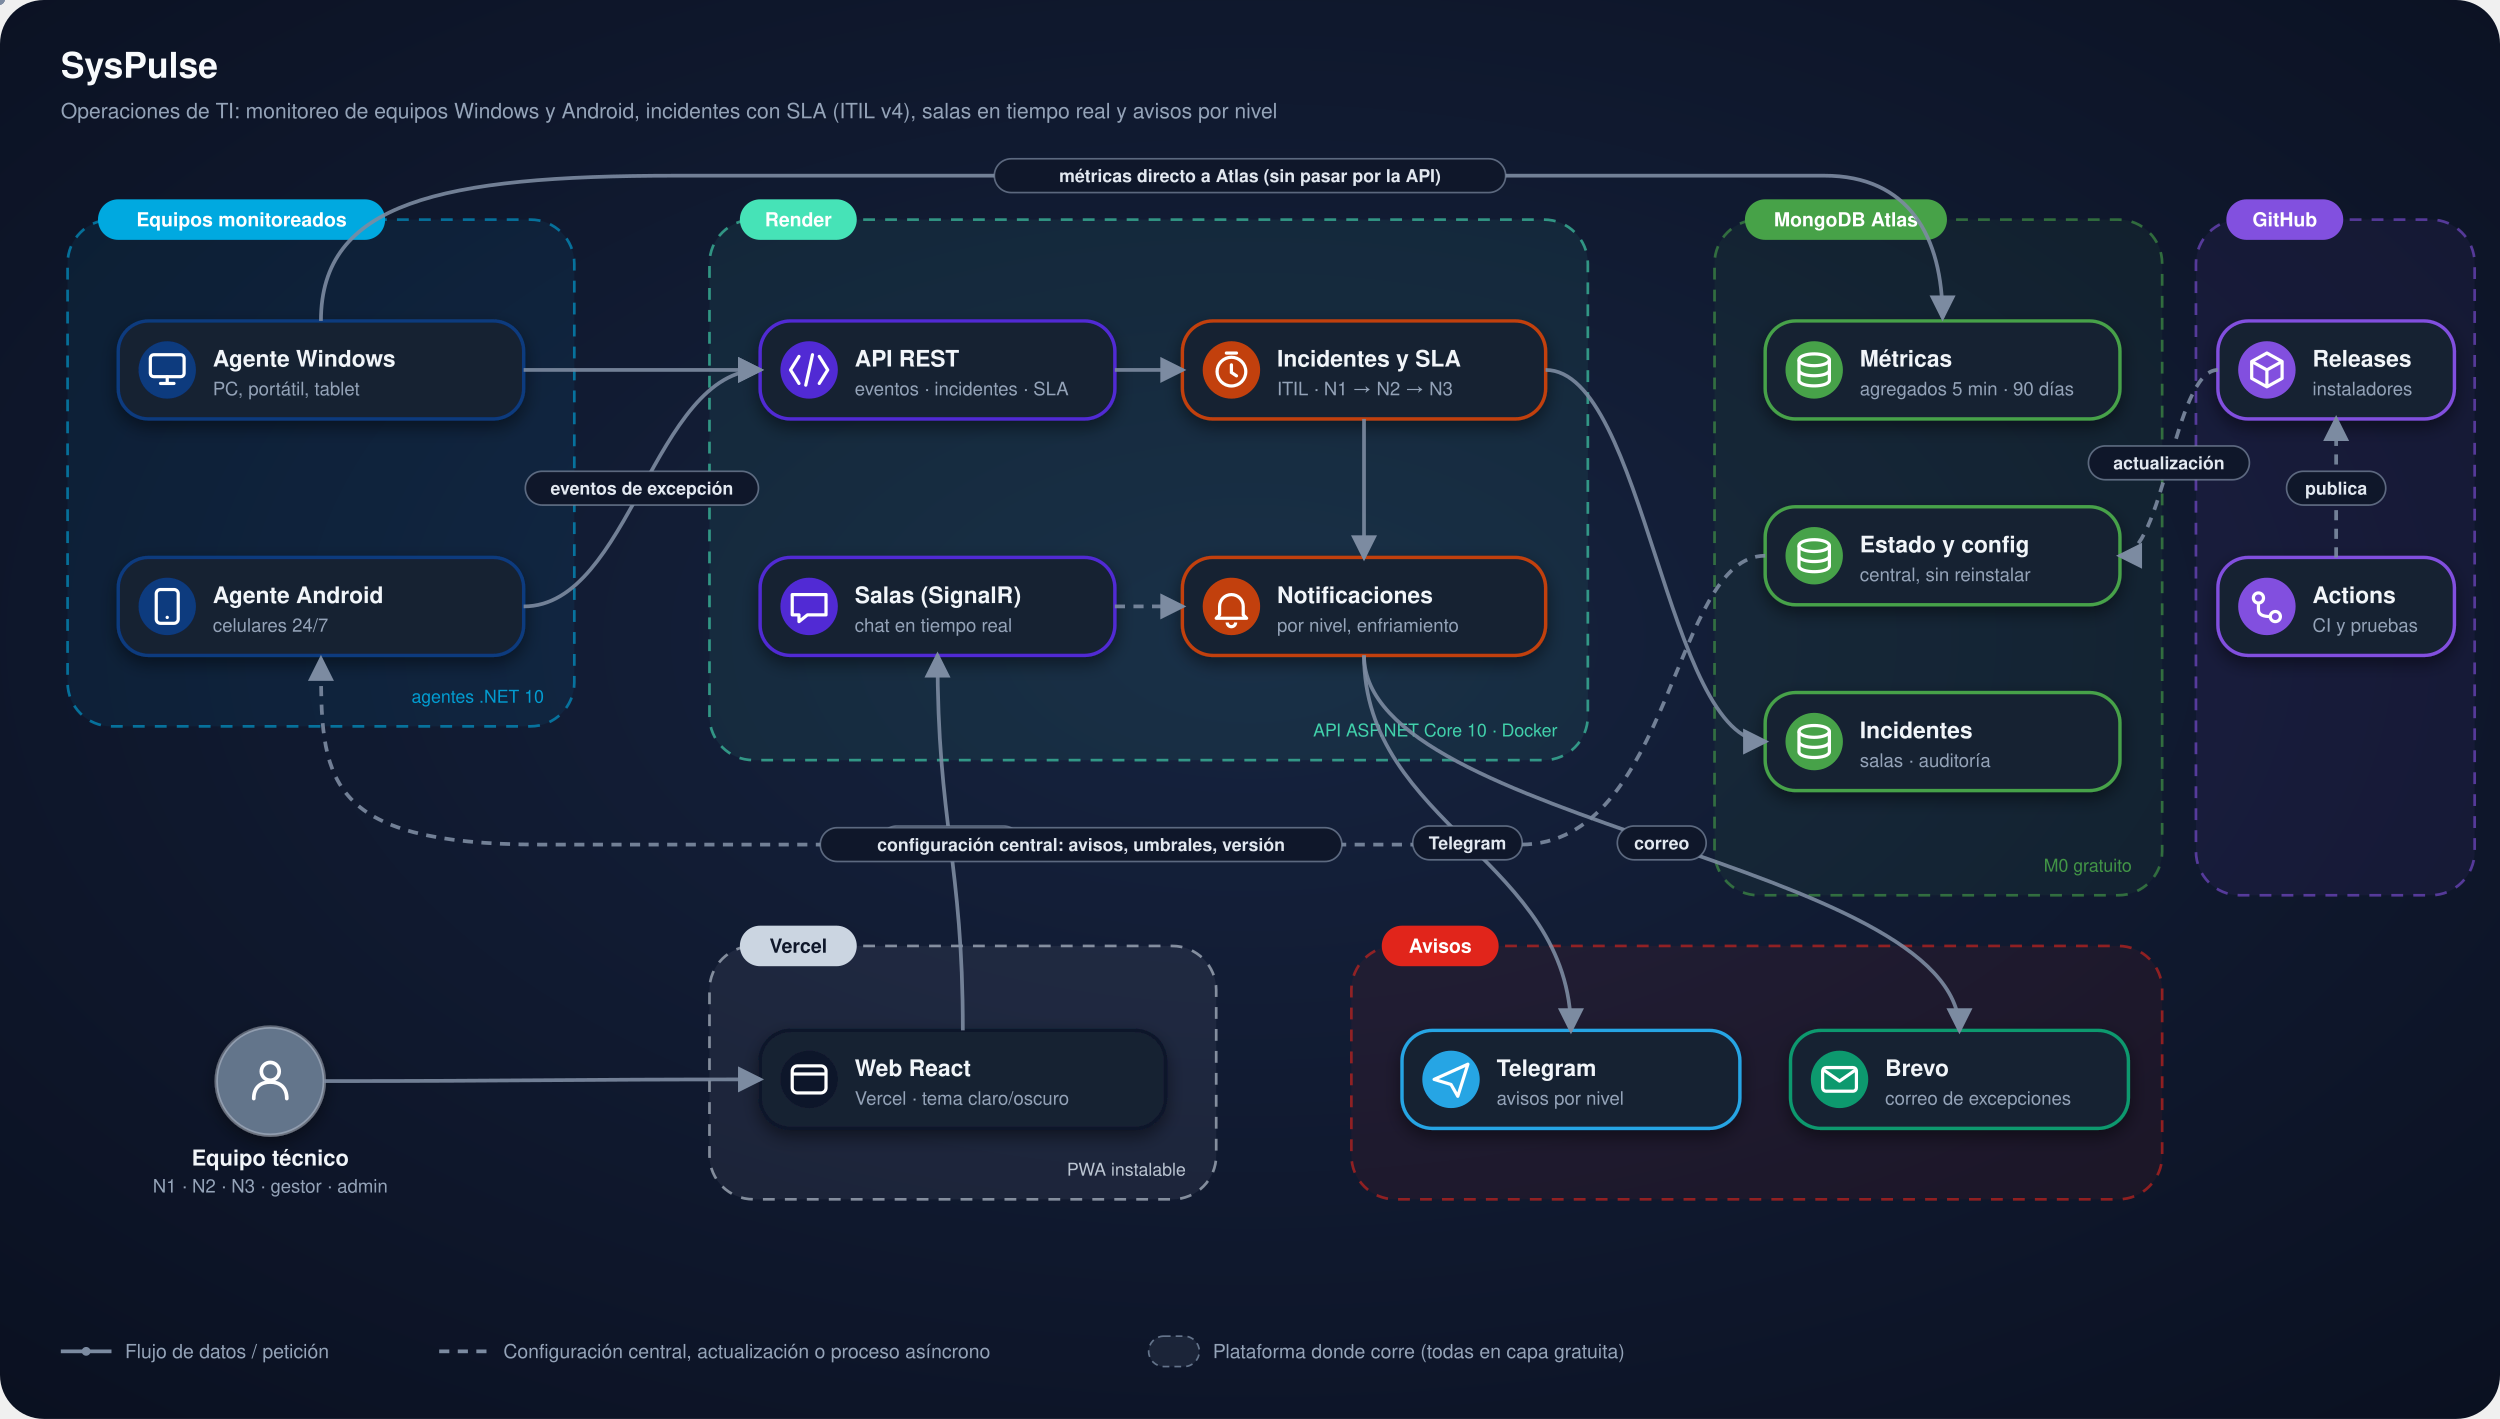
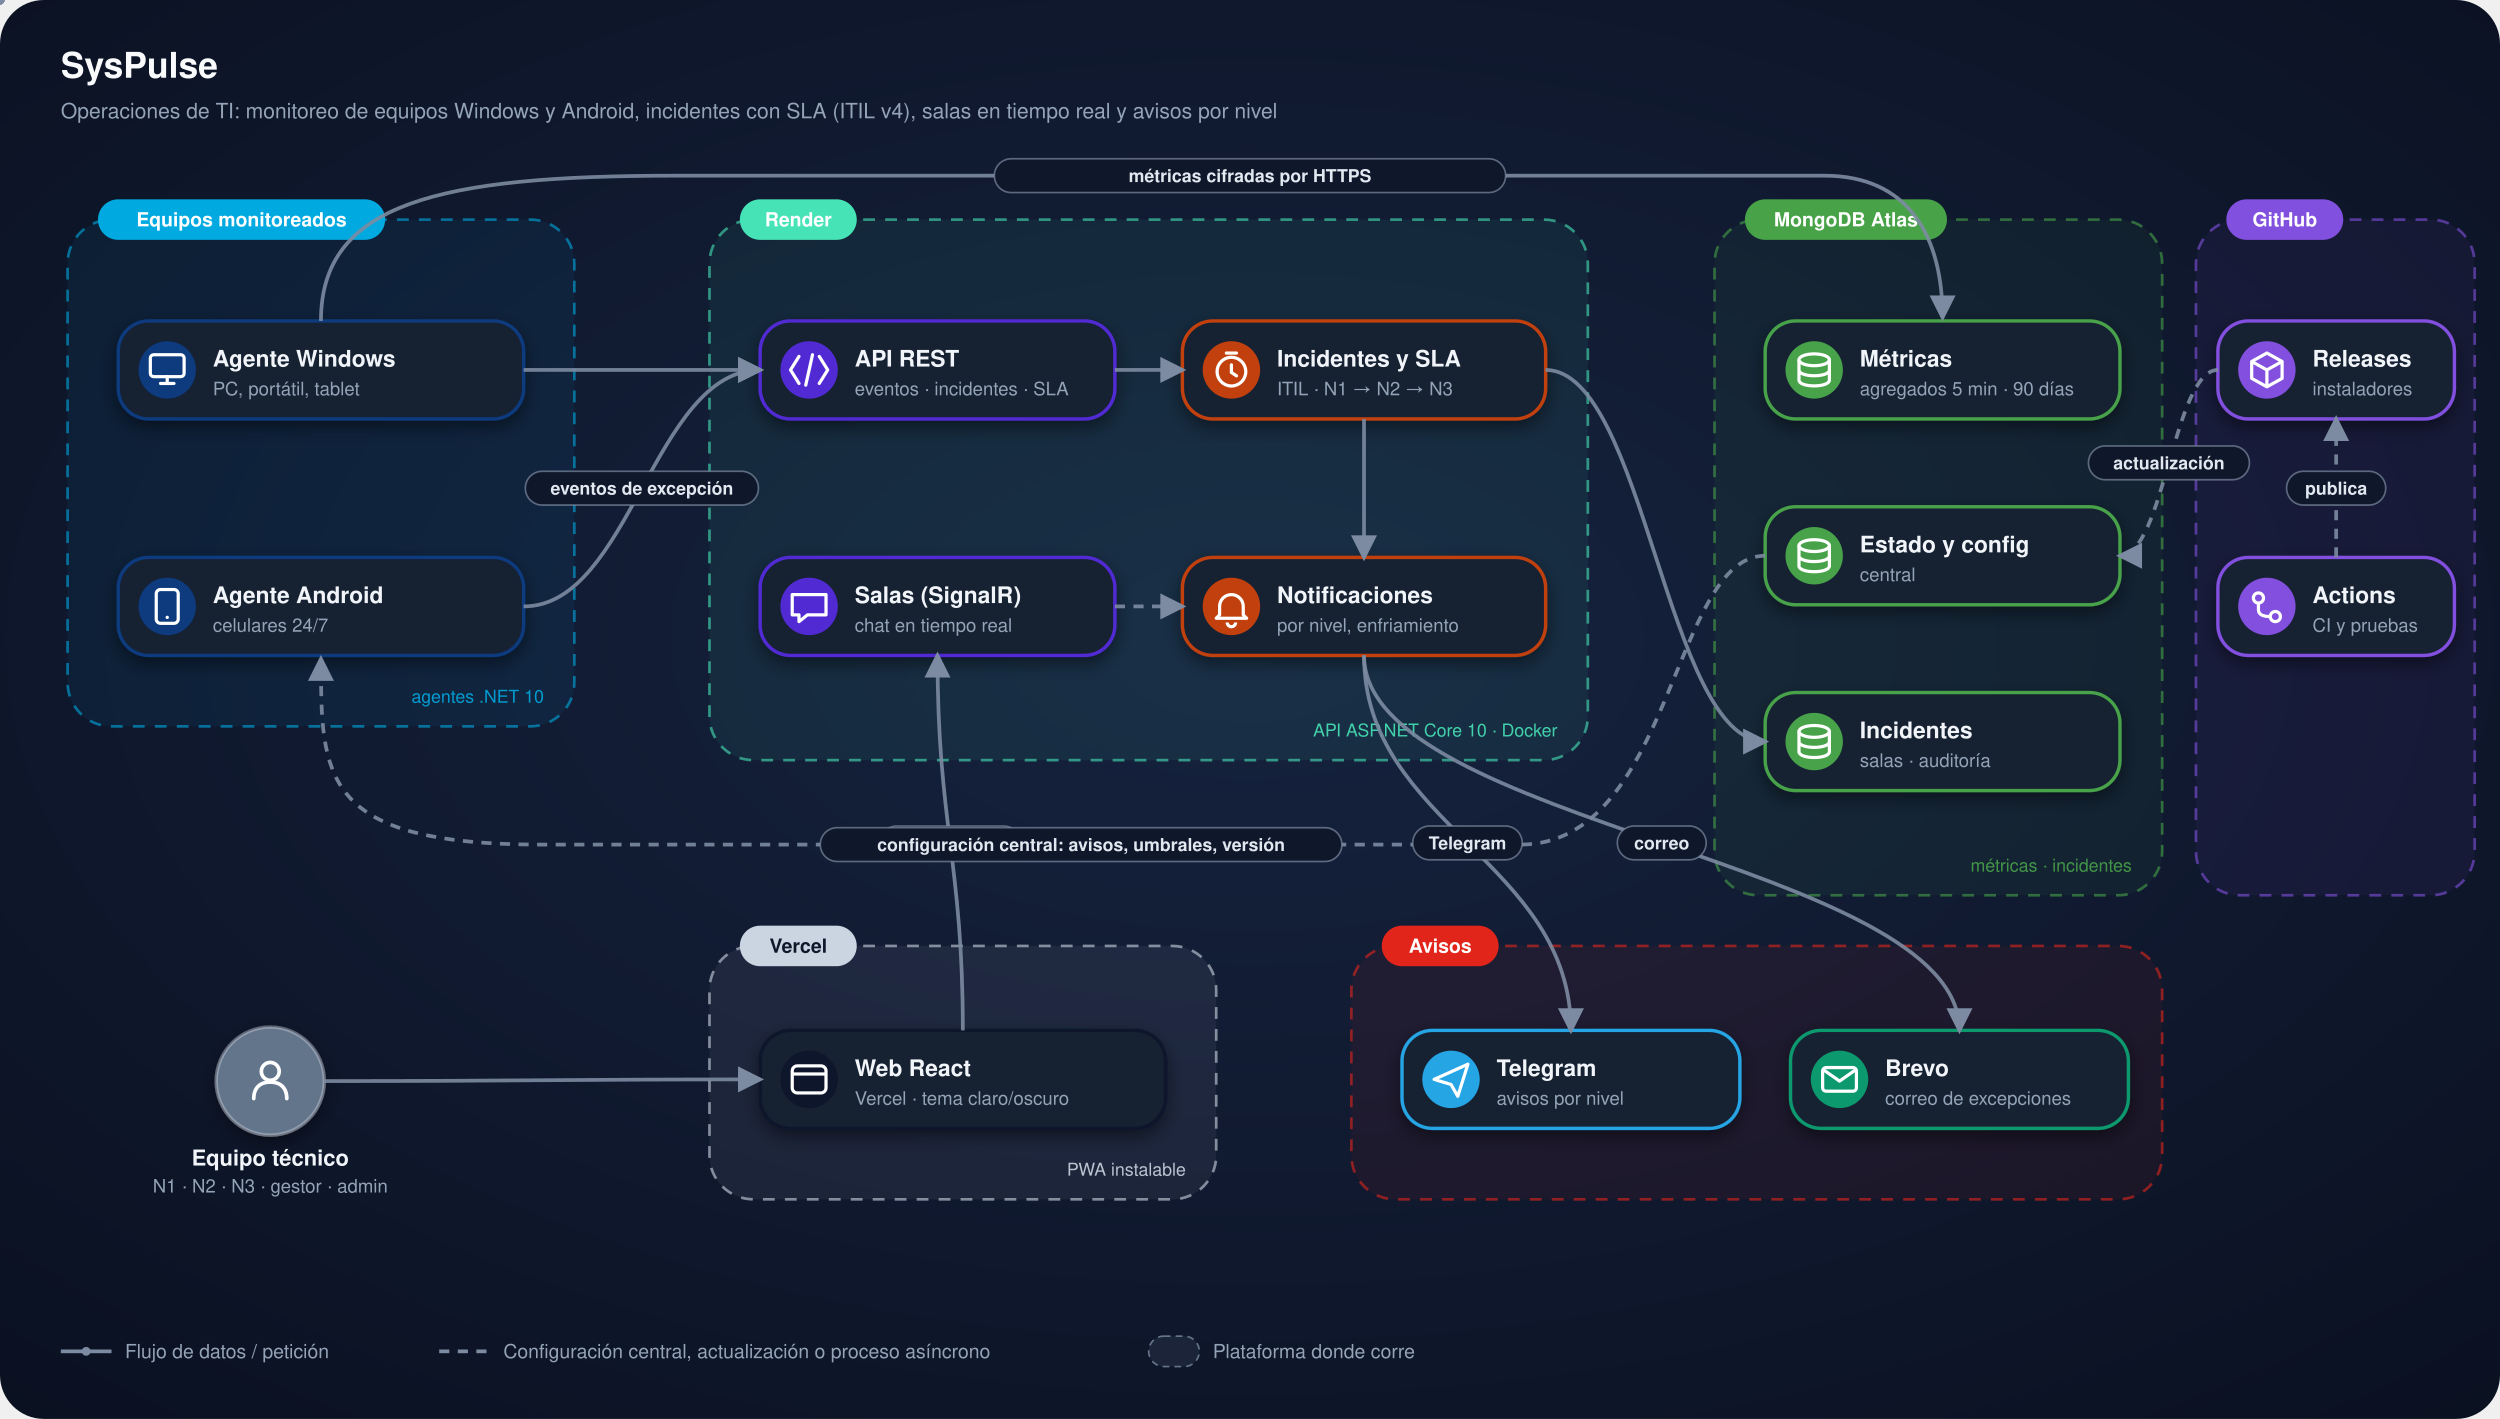
<svg xmlns="http://www.w3.org/2000/svg" viewBox="0 0 1480 840" width="1480" height="840" font-family="Segoe UI, -apple-system, BlinkMacSystemFont, Helvetica, Arial, sans-serif" role="img" aria-label="Arquitectura de SysPulse: agentes Windows y Android envían métricas directo a MongoDB Atlas y eventos a la API en Render; la API gestiona incidentes, SLA, salas y avisos por Telegram y Brevo; la web en Vercel se conecta por HTTPS y WebSocket; GitHub publica los instaladores y la configuración central dispara la actualización automática.">
  <defs>
    <radialGradient id="bg" cx="50%" cy="45%" r="75%">
      <stop offset="0" stop-color="#16233F" />
      <stop offset="1" stop-color="#0A1020" />
    </radialGradient>
    <filter id="sh" x="-30%" y="-30%" width="160%" height="170%">
      <feDropShadow dx="0" dy="4" stdDeviation="5" flood-color="#000" flood-opacity=".45" />
    </filter>
    <marker id="fl" viewBox="0 0 10 10" refX="8.5" refY="5" markerWidth="7" markerHeight="7" orient="auto-start-reverse">
      <path d="M0,0 L10,5 L0,10 z" fill="#7C8BA1" />
    </marker>
  </defs>
  <rect width="1480" height="840" rx="26" fill="url(#bg)" />
  <text x="36" y="46" font-size="21" font-weight="800" fill="#F8FAFC">SysPulse</text>
  <text x="36" y="70" font-size="12.5" fill="#94A3B8">Operaciones de TI: monitoreo de equipos Windows y Android, incidentes con SLA (ITIL v4), salas en tiempo real y avisos por nivel</text>
  <rect x="40" y="130" width="300" height="300" rx="26" fill="#00A9E0" fill-opacity=".07" stroke="#00A9E0" stroke-opacity=".6" stroke-width="1.6" stroke-dasharray="7 6" />
  <rect x="58" y="118" width="170" height="24" rx="12" fill="#00A9E0" />
  <text x="143" y="134" text-anchor="middle" font-size="11.5" font-weight="700" fill="#FFFFFF">Equipos monitoreados</text>
  <text x="322" y="416" text-anchor="end" font-size="10.5" fill="#00A9E0" fill-opacity=".9">agentes .NET 10</text>
  <rect x="420" y="130" width="520" height="320" rx="26" fill="#46E3B7" fill-opacity=".07" stroke="#46E3B7" stroke-opacity=".6" stroke-width="1.6" stroke-dasharray="7 6" />
  <rect x="438" y="118" width="69.2" height="24" rx="12" fill="#46E3B7" />
  <text x="472.6" y="134" text-anchor="middle" font-size="11.5" font-weight="700" fill="#FFFFFF">Render</text>
  <text x="922" y="436" text-anchor="end" font-size="10.5" fill="#46E3B7" fill-opacity=".9">API ASP.NET Core 10 · Docker</text>
  <rect x="1015" y="130" width="265" height="400" rx="26" fill="#47A248" fill-opacity=".07" stroke="#47A248" stroke-opacity=".6" stroke-width="1.6" stroke-dasharray="7 6" />
  <rect x="1033" y="118" width="119.6" height="24" rx="12" fill="#47A248" />
  <text x="1092.8" y="134" text-anchor="middle" font-size="11.5" font-weight="700" fill="#FFFFFF">MongoDB Atlas</text>
-   <text x="1262" y="516" text-anchor="end" font-size="10.5" fill="#47A248" fill-opacity=".9">M0 gratuito</text>
+   <text x="1262" y="516" text-anchor="end" font-size="10.5" fill="#47A248" fill-opacity=".9">métricas · incidentes</text>
  <rect x="420" y="560" width="300" height="150" rx="26" fill="#CBD5E1" fill-opacity=".07" stroke="#CBD5E1" stroke-opacity=".6" stroke-width="1.6" stroke-dasharray="7 6" />
  <rect x="438" y="548" width="69.2" height="24" rx="12" fill="#CBD5E1" />
  <text x="472.6" y="564" text-anchor="middle" font-size="11.5" font-weight="700" fill="#0F172A">Vercel</text>
  <text x="702" y="696" text-anchor="end" font-size="10.5" fill="#CBD5E1" fill-opacity=".9">PWA instalable</text>
  <rect x="800" y="560" width="480" height="150" rx="26" fill="#E1251B" fill-opacity=".07" stroke="#E1251B" stroke-opacity=".6" stroke-width="1.6" stroke-dasharray="7 6" />
  <rect x="818" y="548" width="69.2" height="24" rx="12" fill="#E1251B" />
  <text x="852.6" y="564" text-anchor="middle" font-size="11.5" font-weight="700" fill="#FFFFFF">Avisos</text>
  <rect x="1300" y="130" width="165" height="400" rx="26" fill="#8250DF" fill-opacity=".07" stroke="#8250DF" stroke-opacity=".6" stroke-width="1.6" stroke-dasharray="7 6" />
  <rect x="1318" y="118" width="69.2" height="24" rx="12" fill="#8250DF" />
  <text x="1352.6" y="134" text-anchor="middle" font-size="11.5" font-weight="700" fill="#FFFFFF">GitHub</text>
  <g filter="url(#sh)">
    <rect x="70" y="190" width="240" height="58" rx="18" fill="#162033" stroke="#0B3A7E" stroke-width="2" />
    <circle cx="99" cy="219" r="17" fill="#0B3A7E" />
    <g transform="translate(99,219)">
      <rect x="-10" y="-9" width="20" height="13" rx="2" fill="none" stroke="#fff" stroke-width="1.9" />
      <path d="M-4,8 h8 M0,4 v4" stroke="#fff" stroke-width="1.9" stroke-linecap="round" />
    </g>
  </g>
  <text x="126" y="217" font-size="13.5" font-weight="700" fill="#F1F5F9">Agente Windows</text>
  <text x="126" y="234" font-size="11" fill="#94A3B8">PC, portátil, tablet</text>
  <g filter="url(#sh)">
    <rect x="70" y="330" width="240" height="58" rx="18" fill="#162033" stroke="#0B3A7E" stroke-width="2" />
    <circle cx="99" cy="359" r="17" fill="#0B3A7E" />
    <g transform="translate(99,359)">
      <rect x="-6.5" y="-10" width="13" height="20" rx="2.5" fill="none" stroke="#fff" stroke-width="1.9" />
      <circle cx="0" cy="6.5" r="1" fill="#fff" />
    </g>
  </g>
  <text x="126" y="357" font-size="13.5" font-weight="700" fill="#F1F5F9">Agente Android</text>
  <text x="126" y="374" font-size="11" fill="#94A3B8">celulares 24/7</text>
  <g filter="url(#sh)">
    <rect x="450" y="190" width="210" height="58" rx="18" fill="#162033" stroke="#512BD4" stroke-width="2" />
    <circle cx="479" cy="219" r="17" fill="#512BD4" />
    <g transform="translate(479,219)">
      <path d="M-6,-8 l-5,8 l5,8 M6,-8 l5,8 l-5,8 M2,-9 l-4,18" fill="none" stroke="#fff" stroke-width="1.9" stroke-linecap="round" stroke-linejoin="round" />
    </g>
  </g>
  <text x="506" y="217" font-size="13.5" font-weight="700" fill="#F1F5F9">API REST</text>
  <text x="506" y="234" font-size="11" fill="#94A3B8">eventos · incidentes · SLA</text>
  <g filter="url(#sh)">
    <rect x="450" y="330" width="210" height="58" rx="18" fill="#162033" stroke="#512BD4" stroke-width="2" />
    <circle cx="479" cy="359" r="17" fill="#512BD4" />
    <g transform="translate(479,359)">
      <path d="M-10,-7 h20 v12 h-11 l-5,4 v-4 h-4 z" fill="none" stroke="#fff" stroke-width="1.9" stroke-linejoin="round" />
    </g>
  </g>
  <text x="506" y="357" font-size="13.5" font-weight="700" fill="#F1F5F9">Salas (SignalR)</text>
  <text x="506" y="374" font-size="11" fill="#94A3B8">chat en tiempo real</text>
  <g filter="url(#sh)">
    <rect x="700" y="190" width="215" height="58" rx="18" fill="#162033" stroke="#C2410C" stroke-width="2" />
    <circle cx="729" cy="219" r="17" fill="#C2410C" />
    <g transform="translate(729,219)">
      <circle cx="0" cy="1" r="8.5" fill="none" stroke="#fff" stroke-width="1.9" />
      <path d="M0,-3 v4.5 l3,2 M-3,-10 h6" fill="none" stroke="#fff" stroke-width="1.9" stroke-linecap="round" />
    </g>
  </g>
  <text x="756" y="217" font-size="13.5" font-weight="700" fill="#F1F5F9">Incidentes y SLA</text>
  <text x="756" y="234" font-size="11" fill="#94A3B8">ITIL · N1 → N2 → N3</text>
  <g filter="url(#sh)">
    <rect x="700" y="330" width="215" height="58" rx="18" fill="#162033" stroke="#C2410C" stroke-width="2" />
    <circle cx="729" cy="359" r="17" fill="#C2410C" />
    <g transform="translate(729,359)">
      <path d="M-7,5 v-5 a7,7 0 0 1 14,0 v5 l2,2 h-18 z M-2.5,9.5 a2.5,2.5 0 0 0 5,0" fill="none" stroke="#fff" stroke-width="1.9" stroke-linejoin="round" />
    </g>
  </g>
  <text x="756" y="357" font-size="13.5" font-weight="700" fill="#F1F5F9">Notificaciones</text>
  <text x="756" y="374" font-size="11" fill="#94A3B8">por nivel, enfriamiento</text>
  <g filter="url(#sh)">
    <rect x="1045" y="190" width="210" height="58" rx="18" fill="#162033" stroke="#47A248" stroke-width="2" />
    <circle cx="1074" cy="219" r="17" fill="#47A248" />
    <g transform="translate(1074,219)">
      <ellipse cx="0" cy="-6" rx="9" ry="3.5" fill="none" stroke="#fff" stroke-width="1.9" />
      <path d="M-9,-6 v12 c0,4.6 18,4.6 18,0 v-12 M-9,0 c0,4.6 18,4.6 18,0" fill="none" stroke="#fff" stroke-width="1.9" />
    </g>
  </g>
  <text x="1101" y="217" font-size="13.5" font-weight="700" fill="#F1F5F9">Métricas</text>
  <text x="1101" y="234" font-size="11" fill="#94A3B8">agregados 5 min · 90 días</text>
  <g filter="url(#sh)">
    <rect x="1045" y="300" width="210" height="58" rx="18" fill="#162033" stroke="#47A248" stroke-width="2" />
    <circle cx="1074" cy="329" r="17" fill="#47A248" />
    <g transform="translate(1074,329)">
      <ellipse cx="0" cy="-6" rx="9" ry="3.5" fill="none" stroke="#fff" stroke-width="1.9" />
      <path d="M-9,-6 v12 c0,4.6 18,4.6 18,0 v-12 M-9,0 c0,4.6 18,4.6 18,0" fill="none" stroke="#fff" stroke-width="1.9" />
    </g>
  </g>
  <text x="1101" y="327" font-size="13.5" font-weight="700" fill="#F1F5F9">Estado y config</text>
-   <text x="1101" y="344" font-size="11" fill="#94A3B8">central, sin reinstalar</text>
+   <text x="1101" y="344" font-size="11" fill="#94A3B8">central</text>
  <g filter="url(#sh)">
    <rect x="1045" y="410" width="210" height="58" rx="18" fill="#162033" stroke="#47A248" stroke-width="2" />
    <circle cx="1074" cy="439" r="17" fill="#47A248" />
    <g transform="translate(1074,439)">
      <ellipse cx="0" cy="-6" rx="9" ry="3.5" fill="none" stroke="#fff" stroke-width="1.9" />
      <path d="M-9,-6 v12 c0,4.6 18,4.6 18,0 v-12 M-9,0 c0,4.6 18,4.6 18,0" fill="none" stroke="#fff" stroke-width="1.9" />
    </g>
  </g>
  <text x="1101" y="437" font-size="13.5" font-weight="700" fill="#F1F5F9">Incidentes</text>
  <text x="1101" y="454" font-size="11" fill="#94A3B8">salas · auditoría</text>
  <g filter="url(#sh)">
    <rect x="450" y="610" width="240" height="58" rx="18" fill="#162033" stroke="#0F172A" stroke-width="2" />
    <circle cx="479" cy="639" r="17" fill="#0F172A" />
    <g transform="translate(479,639)">
      <rect x="-10" y="-8" width="20" height="16" rx="3" fill="none" stroke="#fff" stroke-width="1.9" />
      <path d="M-10,-3.2 h20" stroke="#fff" stroke-width="1.9" />
    </g>
  </g>
  <text x="506" y="637" font-size="13.5" font-weight="700" fill="#F1F5F9">Web React</text>
  <text x="506" y="654" font-size="11" fill="#94A3B8">Vercel · tema claro/oscuro</text>
  <g filter="url(#sh)">
    <rect x="830" y="610" width="200" height="58" rx="18" fill="#162033" stroke="#26A5E4" stroke-width="2" />
    <circle cx="859" cy="639" r="17" fill="#26A5E4" />
    <g transform="translate(859,639)">
      <path d="M-10,0 l20,-9 l-6,19 l-4,-7 z" fill="none" stroke="#fff" stroke-width="1.9" stroke-linejoin="round" />
    </g>
  </g>
  <text x="886" y="637" font-size="13.5" font-weight="700" fill="#F1F5F9">Telegram</text>
  <text x="886" y="654" font-size="11" fill="#94A3B8">avisos por nivel</text>
  <g filter="url(#sh)">
    <rect x="1060" y="610" width="200" height="58" rx="18" fill="#162033" stroke="#0B996E" stroke-width="2" />
    <circle cx="1089" cy="639" r="17" fill="#0B996E" />
    <g transform="translate(1089,639)">
      <rect x="-10" y="-7" width="20" height="14" rx="2" fill="none" stroke="#fff" stroke-width="1.9" />
      <path d="M-10,-6 l10,7 l10,-7" fill="none" stroke="#fff" stroke-width="1.9" stroke-linejoin="round" />
    </g>
  </g>
  <text x="1116" y="637" font-size="13.5" font-weight="700" fill="#F1F5F9">Brevo</text>
  <text x="1116" y="654" font-size="11" fill="#94A3B8">correo de excepciones</text>
  <g filter="url(#sh)">
    <rect x="1313" y="190" width="140" height="58" rx="18" fill="#162033" stroke="#8250DF" stroke-width="2" />
    <circle cx="1342" cy="219" r="17" fill="#8250DF" />
    <g transform="translate(1342,219)">
      <path d="M0,-10 l9,5 v10 l-9,5 l-9,-5 v-10 z M-9,-5 l9,5 l9,-5 M0,0 v10" fill="none" stroke="#fff" stroke-width="1.9" stroke-linejoin="round" />
    </g>
  </g>
  <text x="1369" y="217" font-size="13.5" font-weight="700" fill="#F1F5F9">Releases</text>
  <text x="1369" y="234" font-size="11" fill="#94A3B8">instaladores</text>
  <g filter="url(#sh)">
    <rect x="1313" y="330" width="140" height="58" rx="18" fill="#162033" stroke="#8250DF" stroke-width="2" />
    <circle cx="1342" cy="359" r="17" fill="#8250DF" />
    <g transform="translate(1342,359)">
      <circle cx="-5" cy="-5" r="3" fill="none" stroke="#fff" stroke-width="1.9" />
      <circle cx="5" cy="6" r="3" fill="none" stroke="#fff" stroke-width="1.9" />
      <path d="M-5,-2 v4 c0,3 3,4 7,4" fill="none" stroke="#fff" stroke-width="1.9" />
    </g>
  </g>
  <text x="1369" y="357" font-size="13.5" font-weight="700" fill="#F1F5F9">Actions</text>
  <text x="1369" y="374" font-size="11" fill="#94A3B8">CI y pruebas</text>
  <g filter="url(#sh)">
    <circle cx="160" cy="640" r="32" fill="#64748B" stroke="#E2E8F0" stroke-opacity=".35" stroke-width="2" />
    <g transform="translate(160,640) scale(1.15)">
      <circle cx="0" cy="-5" r="4.6" fill="none" stroke="#fff" stroke-width="1.9" />
      <path d="M-8.5,9 c0,-6 3.8,-8.5 8.5,-8.5 s8.5,2.5 8.5,8.5" fill="none" stroke="#fff" stroke-width="1.9" stroke-linecap="round" />
    </g>
  </g>
  <text x="160" y="690" text-anchor="middle" font-size="13" font-weight="700" fill="#F1F5F9">Equipo técnico</text>
  <text x="160" y="706" text-anchor="middle" font-size="11" fill="#94A3B8">N1 · N2 · N3 · gestor · admin</text>
  <path d="M310,359 C373,359 387,219 450,219" fill="none" stroke="#7C8BA1" stroke-width="2.2" stroke-opacity=".9" marker-end="url(#fl)" />
  <circle r="2.6" fill="#7C8BA1">
    <animateMotion dur="2.8s" repeatCount="indefinite" path="M310,359 C373,359 387,219 450,219" />
  </circle>
  <path d="M310,219 C373,219 387,219 450,219" fill="none" stroke="#7C8BA1" stroke-width="2.2" stroke-opacity=".9" marker-end="url(#fl)" />
  <circle r="2.6" fill="#7C8BA1">
    <animateMotion dur="2.6s" repeatCount="indefinite" path="M310,219 C373,219 387,219 450,219" />
  </circle>
  <path d="M660,219 C678,219 682,219 700,219" fill="none" stroke="#7C8BA1" stroke-width="2.2" stroke-opacity=".9" marker-end="url(#fl)" />
  <circle r="2.6" fill="#7C8BA1">
    <animateMotion dur="2s" repeatCount="indefinite" path="M660,219 C678,219 682,219 700,219" />
  </circle>
  <path d="M807.5,248 C807.5,284.9 807.5,293.1 807.5,330" fill="none" stroke="#7C8BA1" stroke-width="2.2" stroke-opacity=".9" marker-end="url(#fl)" />
  <circle r="2.6" fill="#7C8BA1">
    <animateMotion dur="2s" repeatCount="indefinite" path="M807.5,248 C807.5,284.9 807.5,293.1 807.5,330" />
  </circle>
  <path d="M915,219 C973.5,219 986.5,439 1045,439" fill="none" stroke="#7C8BA1" stroke-width="2.2" stroke-opacity=".9" marker-end="url(#fl)" />
  <circle r="2.6" fill="#7C8BA1">
    <animateMotion dur="3s" repeatCount="indefinite" path="M915,219 C973.5,219 986.5,439 1045,439" />
  </circle>
  <path d="M660,359 C678,359 682,359 700,359" fill="none" stroke="#7C8BA1" stroke-width="2.2" stroke-opacity=".9" stroke-dasharray="6 5" marker-end="url(#fl)" />
  <path d="M807.5,388 C807.5,487.9 930,510.1 930,610" fill="none" stroke="#7C8BA1" stroke-width="2.2" stroke-opacity=".9" marker-end="url(#fl)" />
  <circle r="2.6" fill="#7C8BA1">
    <animateMotion dur="2.4s" repeatCount="indefinite" path="M807.5,388 C807.5,487.9 930,510.1 930,610" />
  </circle>
  <path d="M807.5,388 C807.5,487.9 1160,510.1 1160,610" fill="none" stroke="#7C8BA1" stroke-width="2.2" stroke-opacity=".9" marker-end="url(#fl)" />
  <circle r="2.6" fill="#7C8BA1">
    <animateMotion dur="2.8s" repeatCount="indefinite" path="M807.5,388 C807.5,487.9 1160,510.1 1160,610" />
  </circle>
  <path d="M192,640 C308.1,640 333.9,639 450,639" fill="none" stroke="#7C8BA1" stroke-width="2.2" stroke-opacity=".9" marker-end="url(#fl)" />
  <circle r="2.6" fill="#7C8BA1">
    <animateMotion dur="2.4s" repeatCount="indefinite" path="M192,640 C308.1,640 333.9,639 450,639" />
  </circle>
  <path d="M570,610 C570,510.1 555,487.9 555,388" fill="none" stroke="#7C8BA1" stroke-width="2.2" stroke-opacity=".9" marker-end="url(#fl)" />
  <circle r="2.6" fill="#7C8BA1">
    <animateMotion dur="2.6s" repeatCount="indefinite" path="M570,610 C570,510.1 555,487.9 555,388" />
  </circle>
  <path d="M1313,219 C1286.9,219 1281.1,329 1255,329" fill="none" stroke="#7C8BA1" stroke-width="2.2" stroke-opacity=".9" stroke-dasharray="6 5" marker-end="url(#fl)" />
  <path d="M1383,330 C1383,293.1 1383,284.9 1383,248" fill="none" stroke="#7C8BA1" stroke-width="2.2" stroke-opacity=".9" stroke-dasharray="6 5" marker-end="url(#fl)" />
  <path d="M190,190 C190,120 260,104 400,104 L1080,104 C1130,104 1150,140 1150,188" fill="none" stroke="#7C8BA1" stroke-width="2.2" stroke-opacity=".9" marker-end="url(#fl)" />
  <circle r="2.6" fill="#7C8BA1">
    <animateMotion dur="3.4s" repeatCount="indefinite" path="M190,190 C190,120 260,104 400,104 L1080,104 C1130,104 1150,140 1150,188" />
  </circle>
  <path d="M1045,329 C990,329 990,500 900,500 L320,500 C190,500 190,460 190,390" fill="none" stroke="#7C8BA1" stroke-width="2.2" stroke-opacity=".9" stroke-dasharray="6 5" marker-end="url(#fl)" />
  <rect x="311" y="279" width="138" height="20" rx="10" fill="#0F172A" stroke="#7C8BA1" stroke-opacity=".7" />
  <text x="380" y="292.8" text-anchor="middle" font-size="10.5" font-weight="600" fill="#E2E8F0">eventos de excepción</text>
  <rect x="836.35" y="489" width="64.8" height="20" rx="10" fill="#0F172A" stroke="#7C8BA1" stroke-opacity=".7" />
  <text x="868.75" y="502.8" text-anchor="middle" font-size="10.5" font-weight="600" fill="#E2E8F0">Telegram</text>
  <rect x="957.45" y="489" width="52.6" height="20" rx="10" fill="#0F172A" stroke="#7C8BA1" stroke-opacity=".7" />
  <text x="983.75" y="502.8" text-anchor="middle" font-size="10.5" font-weight="600" fill="#E2E8F0">correo</text>
  <rect x="520.95" y="489" width="83.1" height="20" rx="10" fill="#0F172A" stroke="#7C8BA1" stroke-opacity=".7" />
  <text x="562.5" y="502.8" text-anchor="middle" font-size="10.5" font-weight="600" fill="#E2E8F0">HTTPS · WSS</text>
  <rect x="1236.35" y="264" width="95.3" height="20" rx="10" fill="#0F172A" stroke="#7C8BA1" stroke-opacity=".7" />
  <text x="1284" y="277.8" text-anchor="middle" font-size="10.5" font-weight="600" fill="#E2E8F0">actualización</text>
  <rect x="1353.65" y="279" width="58.7" height="20" rx="10" fill="#0F172A" stroke="#7C8BA1" stroke-opacity=".7" />
  <text x="1383" y="292.8" text-anchor="middle" font-size="10.5" font-weight="600" fill="#E2E8F0">publica</text>
  <rect x="588.65" y="94" width="302.7" height="20" rx="10" fill="#0F172A" stroke="#7C8BA1" stroke-opacity=".7" />
-   <text x="740" y="107.8" text-anchor="middle" font-size="10.5" font-weight="600" fill="#E2E8F0">métricas directo a Atlas (sin pasar por la API)</text>
+   <text x="740" y="107.8" text-anchor="middle" font-size="10.5" font-weight="600" fill="#E2E8F0">métricas cifradas por HTTPS</text>
  <rect x="485.6" y="490" width="308.8" height="20" rx="10" fill="#0F172A" stroke="#7C8BA1" stroke-opacity=".7" />
  <text x="640" y="503.8" text-anchor="middle" font-size="10.5" font-weight="600" fill="#E2E8F0">configuración central: avisos, umbrales, versión</text>
  <path d="M36,800 h30" stroke="#7C8BA1" stroke-width="2.2" />
  <circle cx="51" cy="800" r="2.6" fill="#7C8BA1" />
  <text x="74" y="804" font-size="11.5" fill="#94A3B8">Flujo de datos / petición</text>
  <path d="M260,800 h30" stroke="#7C8BA1" stroke-width="2.2" stroke-dasharray="6 5" />
  <text x="298" y="804" font-size="11.5" fill="#94A3B8">Configuración central, actualización o proceso asíncrono</text>
  <rect x="680" y="791" width="30" height="18" rx="9" fill="#64748B" fill-opacity=".15" stroke="#64748B" stroke-dasharray="4 3" />
-   <text x="718" y="804" font-size="11.5" fill="#94A3B8">Plataforma donde corre (todas en capa gratuita)</text>
+   <text x="718" y="804" font-size="11.5" fill="#94A3B8">Plataforma donde corre</text>
</svg>
